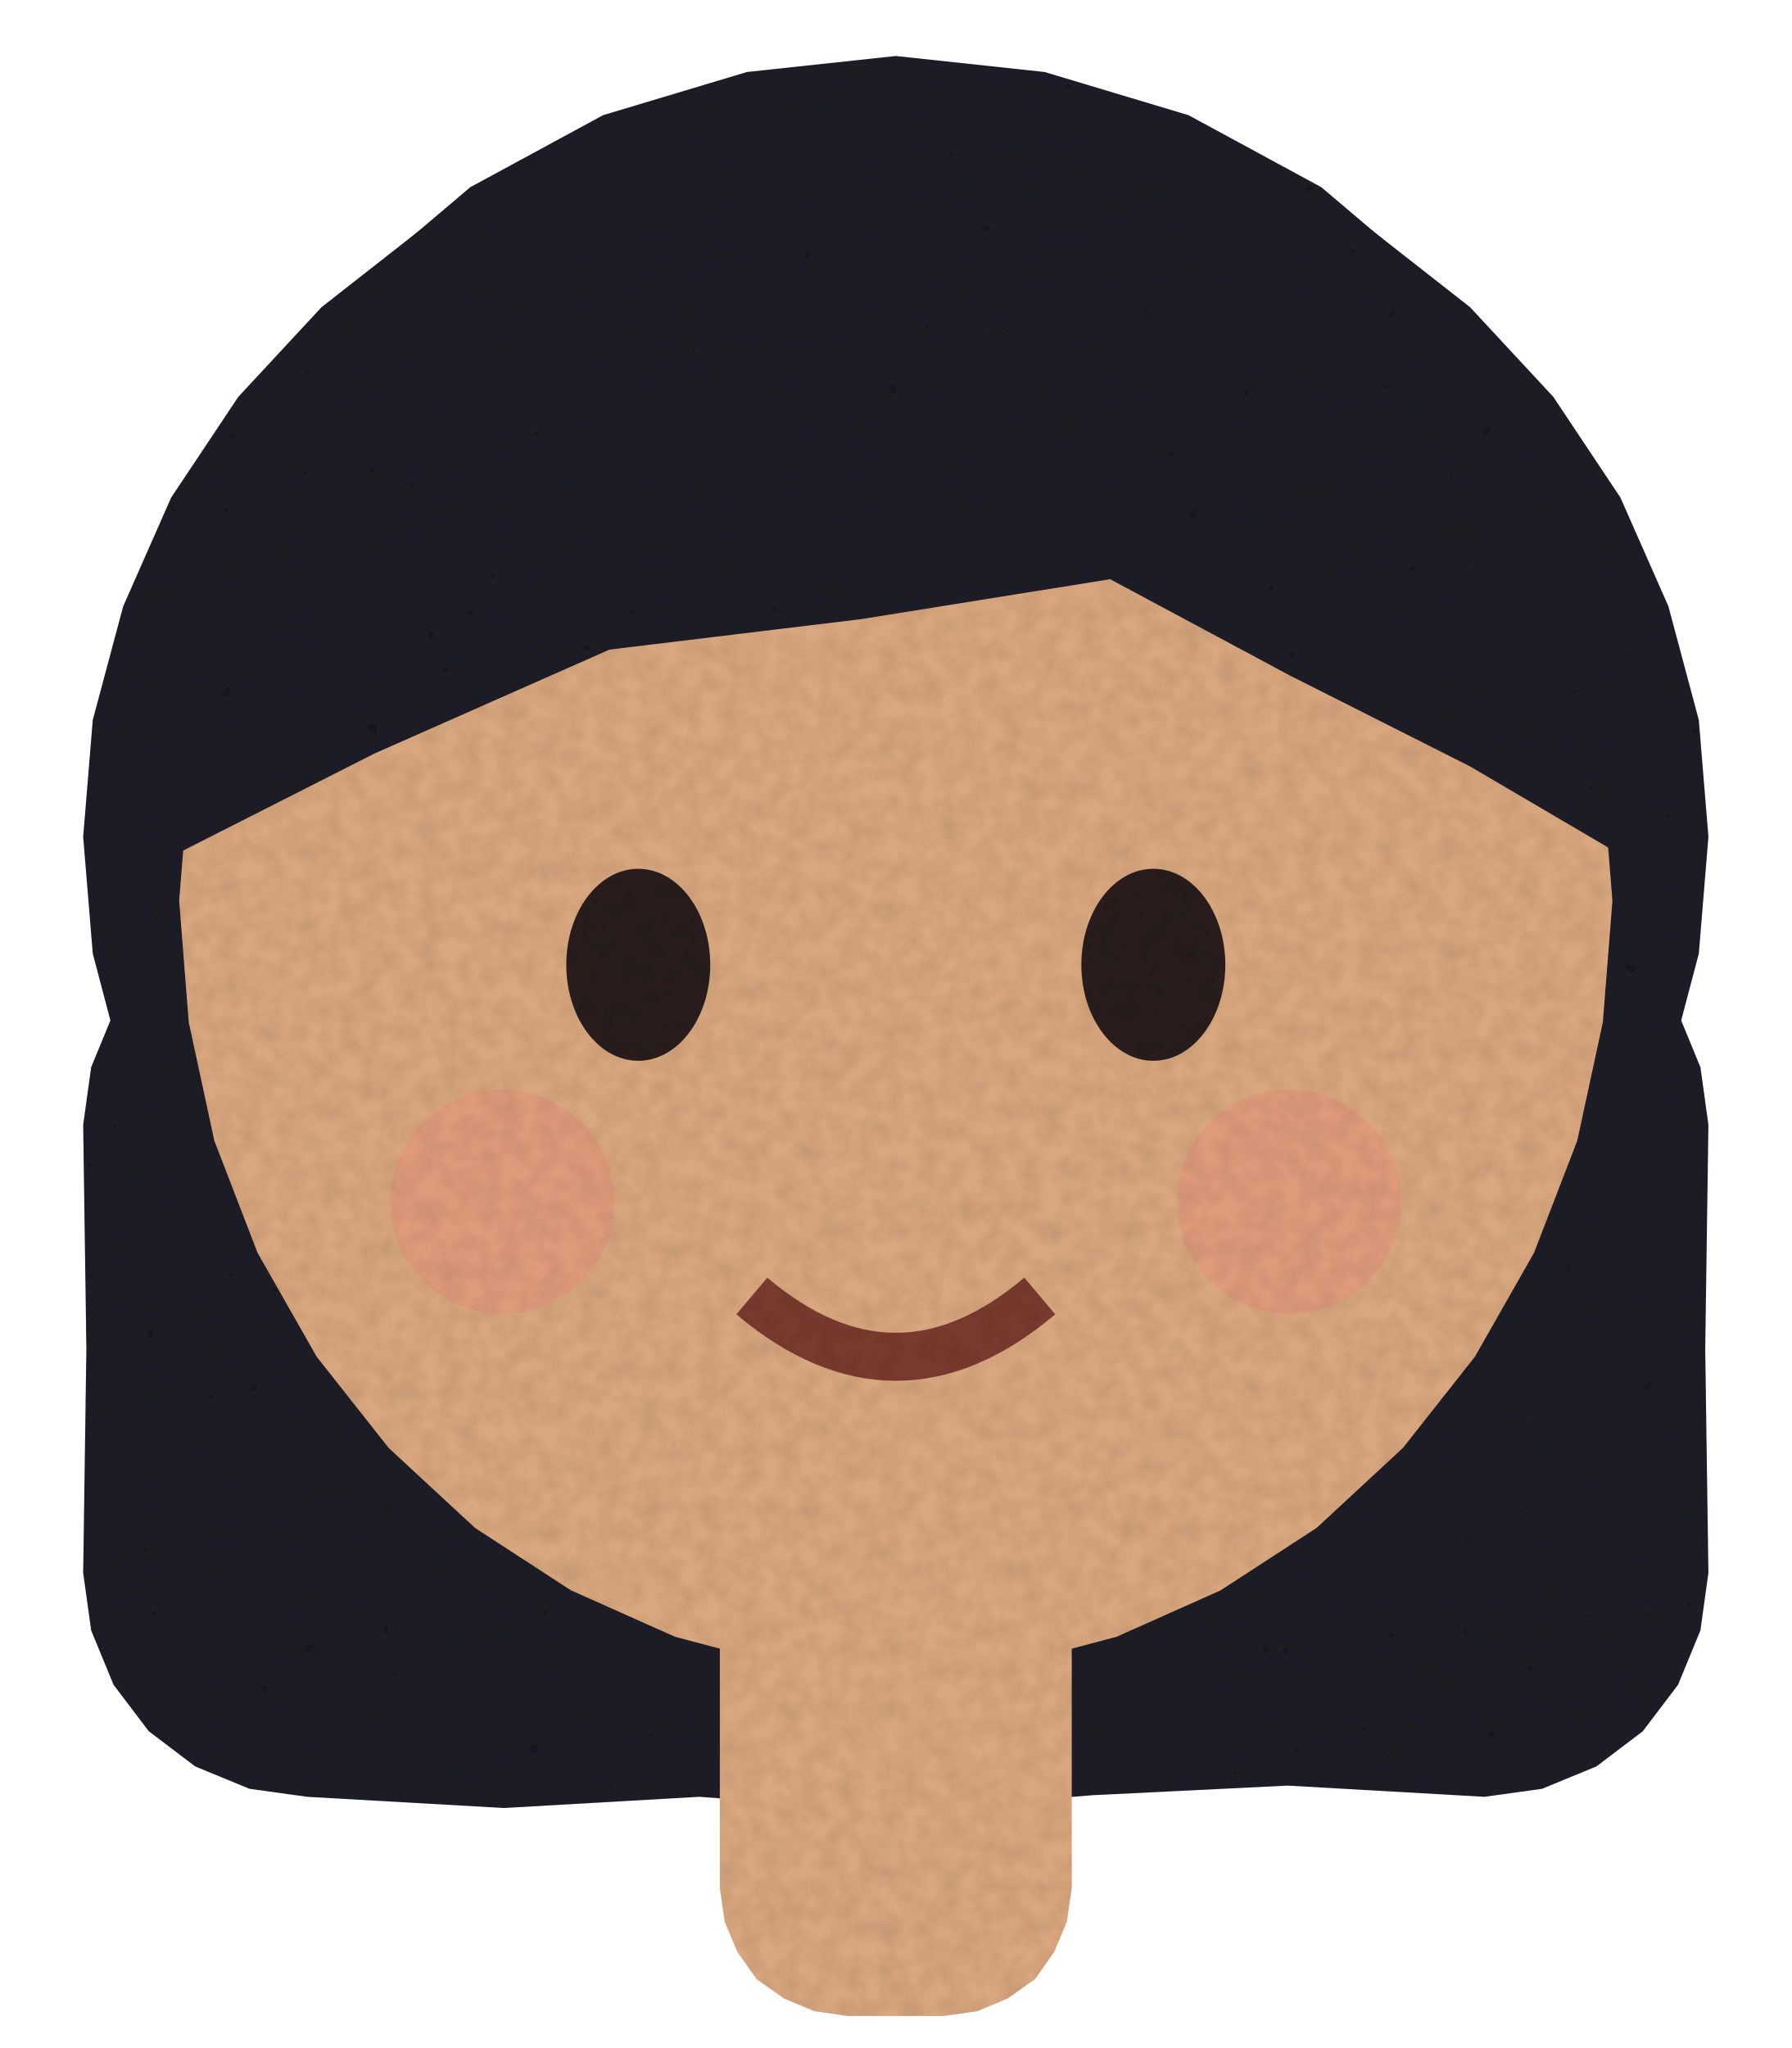
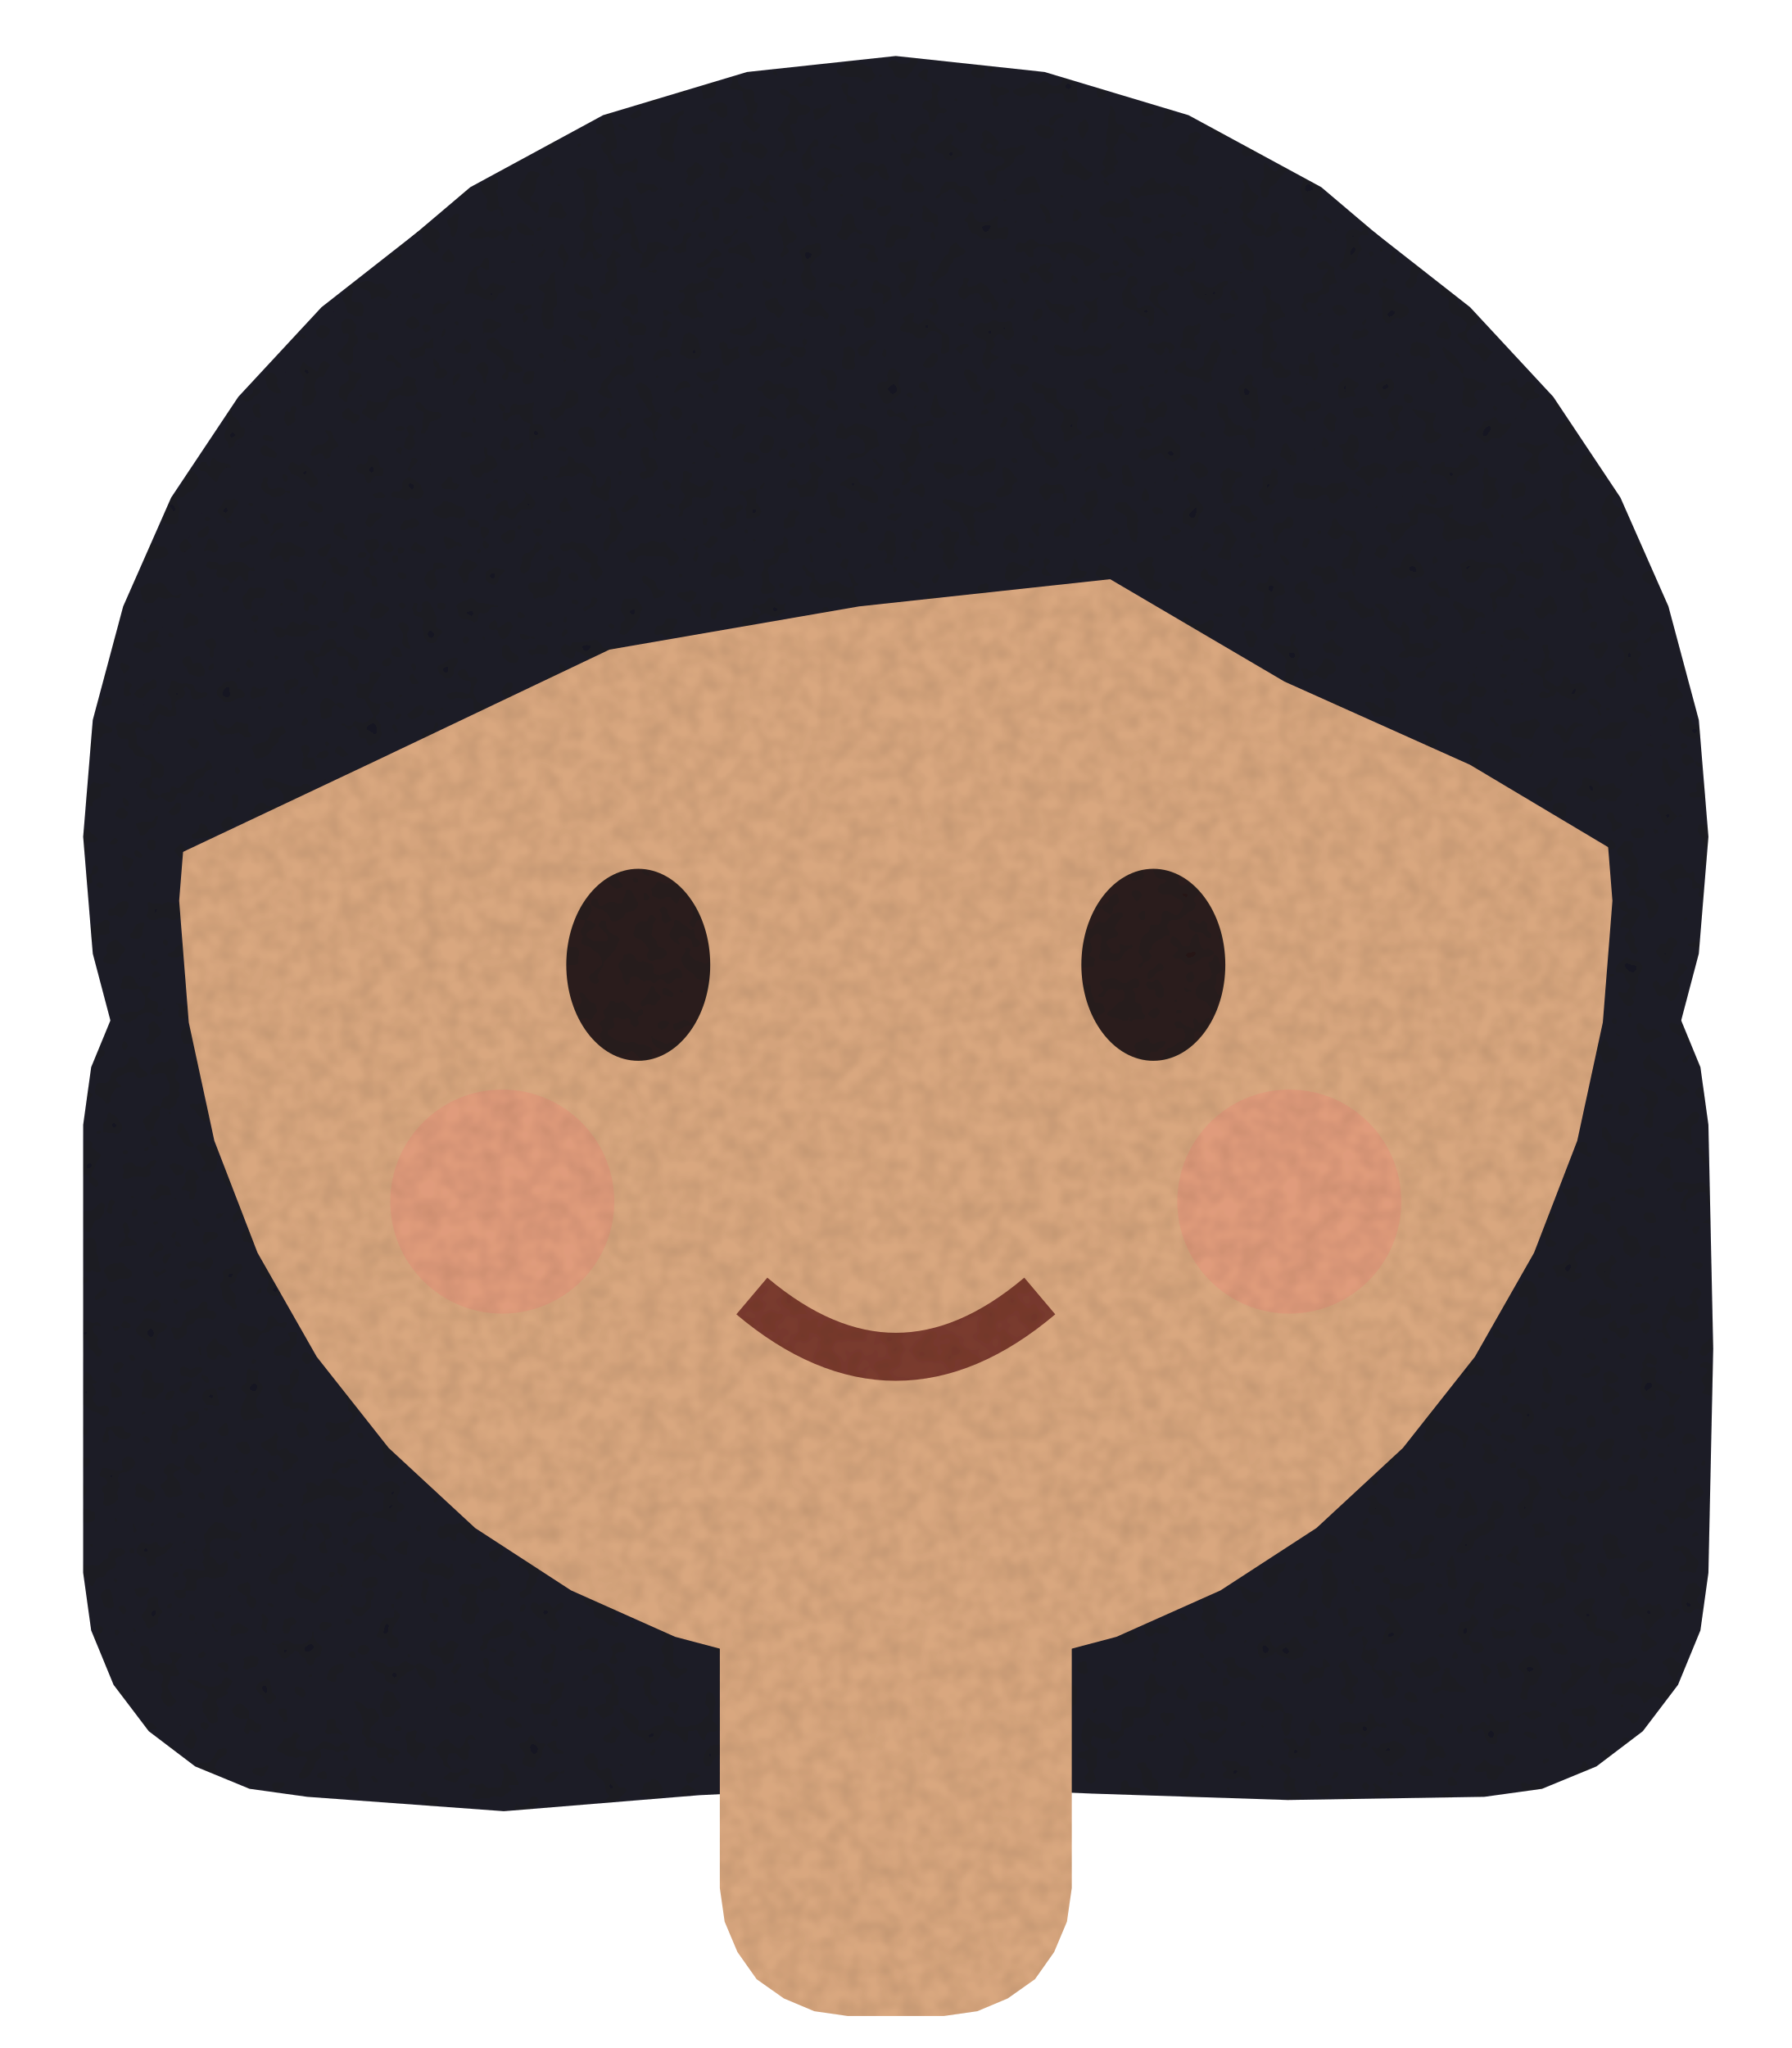
<svg xmlns="http://www.w3.org/2000/svg" viewBox="0 0 112 128" width="112" height="128">
  <defs>
    <filter id="paper" x="0" y="0" width="100%" height="100%">
      <feTurbulence type="fractalNoise" baseFrequency="0.8" numOctaves="2" seed="11" result="n" />
      <feColorMatrix in="n" type="matrix" values="0 0 0 0 0  0 0 0 0 0  0 0 0 0 0  0 0 0 -0.3 0.22" result="g" />
      <feComposite in="g" in2="SourceGraphic" operator="in" result="gm" />
      <feBlend in="SourceGraphic" in2="gm" mode="multiply" />
    </filter>
  </defs>
  <g filter="url(#paper)">
    <path d="M106.8 52.3 L106.2 59.6 L104.3 66.8 L101.3 73.6 L97.1 79.8 L91.9 85.4 L85.9 90.2 L79.1 94 L71.7 96.8 L63.9 98.5 L56 99.1 L48.1 98.5 L40.3 96.8 L32.9 94 L26.1 90.2 L20.1 85.4 L14.9 79.8 L10.7 73.6 L7.7 66.8 L5.8 59.6 L5.2 52.3 L5.8 45 L7.7 37.9 L10.7 31.1 L14.9 24.8 L20.1 19.2 L26.1 14.5 L32.9 10.6 L40.3 7.8 L48.1 6.1 L56 5.5 L63.9 6.1 L71.7 7.8 L79.1 10.6 L85.9 14.5 L91.9 19.2 L97.1 24.8 L101.3 31.1 L104.3 37.9 L106.2 45 Z" fill="#1d1a26" />
-     <path d="M92.8 56.3 L96.4 56.8 L99.8 58.2 L102.7 60.4 L104.9 63.3 L106.3 66.7 L106.8 70.3 L106.6 84.3 L106.8 98.3 L106.3 101.9 L104.9 105.3 L102.7 108.2 L99.8 110.4 L96.4 111.8 L92.8 112.3 L80.5 111.6 L68.3 112.2 L56 113.2 L43.7 112.3 L31.5 113 L19.2 112.3 L15.6 111.8 L12.2 110.4 L9.3 108.2 L7.1 105.3 L5.7 101.9 L5.2 98.3 L5.4 84.3 L5.2 70.3 L5.7 66.7 L7.1 63.3 L9.3 60.4 L12.2 58.2 L15.6 56.8 L19.2 56.3 L31.5 56.1 L43.7 57 L56 56.1 L68.3 56.8 L80.5 55.9 Z" fill="#1d1a26" />
+     <path d="M92.8 56.3 L96.4 56.8 L99.8 58.2 L102.7 60.4 L104.9 63.3 L106.3 66.7 L106.8 70.3 L107.1 84.3 L106.8 98.3 L106.3 101.9 L104.9 105.3 L102.7 108.2 L99.8 110.4 L96.4 111.8 L92.8 112.3 L80.5 112.5 L68.3 112.1 L56 111.6 L43.7 112.2 L31.5 113.2 L19.2 112.3 L15.6 111.8 L12.2 110.4 L9.3 108.2 L7.1 105.3 L5.7 101.9 L5.2 98.3 L5.2 84.3 L5.2 70.3 L5.7 66.7 L7.1 63.3 L9.3 60.4 L12.2 58.2 L15.6 56.8 L19.2 56.3 L31.5 55.6 L43.7 56.5 L56 56.1 L68.3 57 L80.5 56.1 Z" fill="#1d1a26" />
    <path d="M59 94 L61.1 94.3 L63 95.1 L64.7 96.3 L65.9 98 L66.7 99.9 L67 102 L67 118 L66.7 120.1 L65.9 122 L64.7 123.7 L63 124.9 L61.1 125.7 L59 126 L53 126 L50.9 125.7 L49 124.9 L47.3 123.7 L46.1 122 L45.3 120.1 L45 118 L45 102 L45.3 99.9 L46.1 98 L47.3 96.3 L49 95.1 L50.9 94.3 L53 94 Z" fill="#d9a77f" />
    <path d="M100.8 56.3 L100.2 63.9 L98.6 71.3 L95.9 78.3 L92.2 84.8 L87.7 90.5 L82.3 95.5 L76.3 99.4 L69.8 102.3 L63 104.1 L56 104.7 L49 104.1 L42.2 102.3 L35.7 99.4 L29.7 95.5 L24.3 90.5 L19.8 84.8 L16.1 78.3 L13.4 71.3 L11.8 63.9 L11.2 56.3 L11.8 48.8 L13.4 41.4 L16.1 34.4 L19.8 27.9 L24.3 22.1 L29.7 17.2 L35.7 13.2 L42.2 10.3 L49 8.5 L56 7.9 L63 8.5 L69.8 10.3 L76.3 13.2 L82.3 17.2 L87.7 22.1 L92.2 27.9 L95.9 34.4 L98.6 41.4 L100.2 48.8 Z" fill="#d9a77f" />
-     <path d="M9.2 54.3 L8.2 52.3 L9.1 42.8 L11.8 33.6 L16.3 25.2 L22.2 17.8 L29.4 11.7 L37.7 7.2 L46.7 4.5 L56 3.5 L65.3 4.5 L74.3 7.2 L82.6 11.7 L89.8 17.8 L95.7 25.2 L100.2 33.6 L102.9 42.8 L103.8 52.3 L102.8 54.3 L91.9 47.9 L80.6 42.2 L69.4 36.2 L53.8 38.7 L38.1 40.6 L23.4 47.1 Z" fill="#1d1a26" />
+     <path d="M9.2 54.3 L8.2 52.3 L9.1 42.8 L11.8 33.6 L16.3 25.2 L22.2 17.8 L29.4 11.7 L37.7 7.2 L46.7 4.5 L56 3.5 L65.3 4.5 L74.3 7.2 L82.6 11.7 L89.8 17.8 L95.7 25.2 L100.2 33.6 L102.9 42.8 L103.8 52.3 L102.8 54.3 L91.9 47.8 L80.3 42.6 L69.4 36.2 L53.7 37.9 L38.1 40.6 L23.6 47.5 Z" fill="#1d1a26" />
    <ellipse cx="39.9" cy="60.3" rx="4.5" ry="6" fill="#2a1f1a" />
    <ellipse cx="72.1" cy="60.3" rx="4.5" ry="6" fill="#2a1f1a" />
    <circle cx="31.4" cy="75.1" r="7" fill="#e88b78" opacity="0.45" />
    <circle cx="80.6" cy="75.1" r="7" fill="#e88b78" opacity="0.45" />
    <path d="M47 81 Q56 88.6 65 81" stroke="#7a3b2e" stroke-width="3" fill="none" />
  </g>
</svg>
